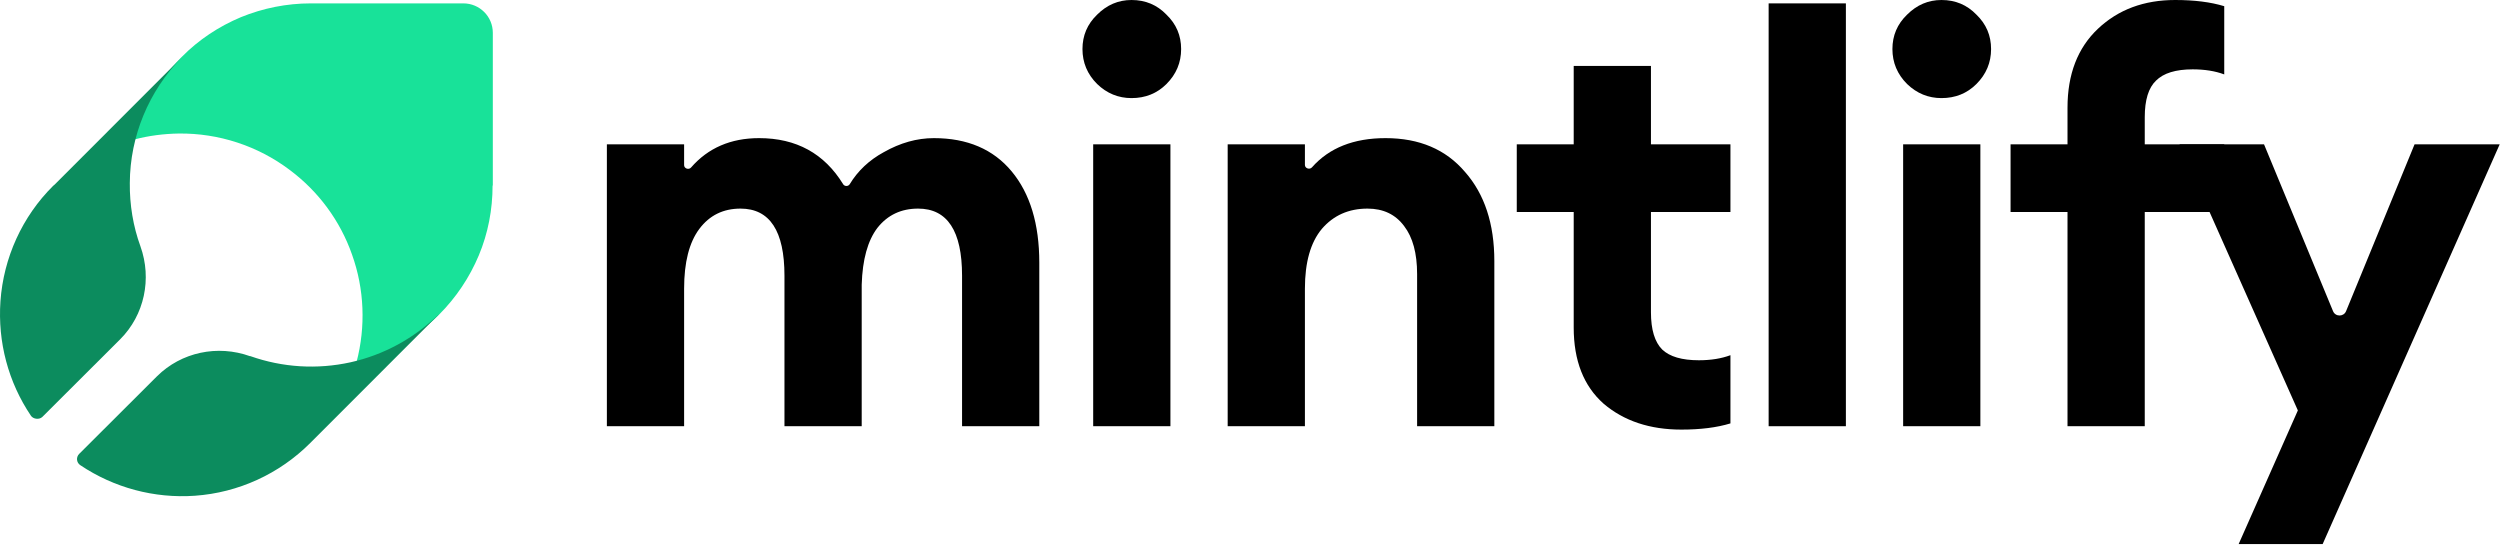
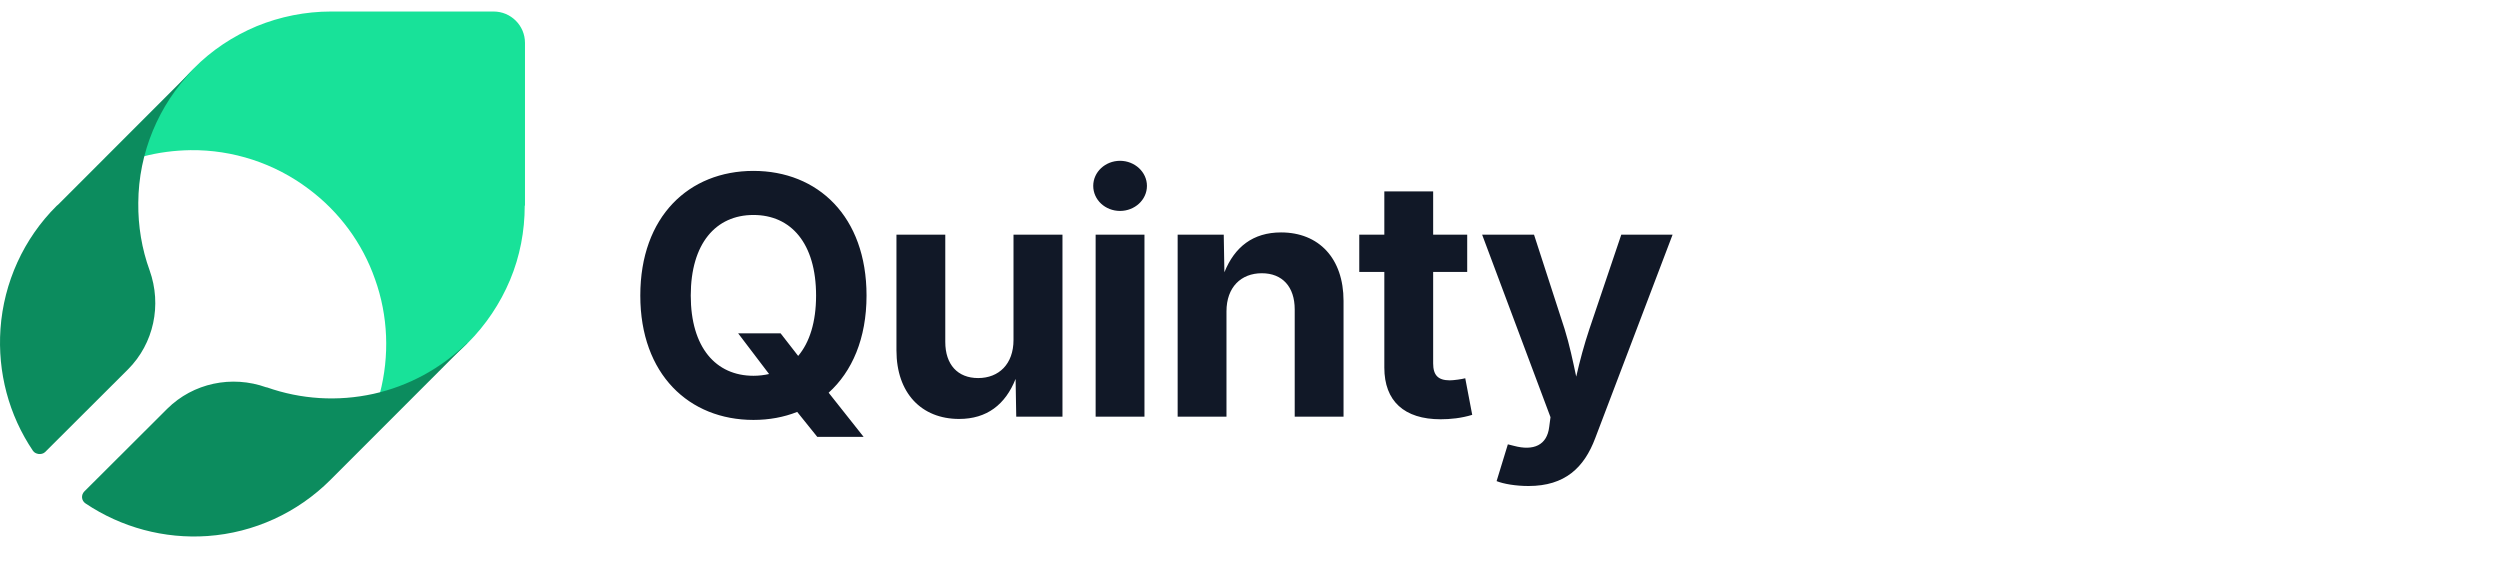
- <svg xmlns="http://www.w3.org/2000/svg" width="1682" height="367" viewBox="0 0 1682 367" fill="none">
-   <path d="M1562.69 366.037H1506.17L1546 276.14L1466.34 97.105H1523.24L1569.66 209.337C1571.28 213.26 1576.84 213.253 1578.45 209.325L1624.52 97.105H1681.79L1562.69 366.037Z" fill="black" />
-   <path d="M1391.02 286.761V142.622H1352.71V97.104H1391.02V72.449C1391.02 49.943 1397.85 32.242 1411.5 19.345C1425.16 6.448 1442.48 0 1463.47 0C1476.37 0 1487.37 1.391 1496.47 4.172V50.069C1490.4 47.793 1483.32 46.656 1475.23 46.656C1463.85 46.656 1455.63 49.184 1450.57 54.242C1445.51 59.046 1442.99 67.265 1442.99 78.897V97.104H1496.47V142.622H1442.99V286.761H1391.02Z" fill="black" />
-   <path d="M1306.22 66.001C1297.37 66.001 1289.66 62.84 1283.08 56.518C1276.51 49.943 1273.22 42.104 1273.22 33C1273.22 23.897 1276.51 16.184 1283.08 9.862C1289.66 3.287 1297.37 0 1306.22 0C1315.58 0 1323.42 3.287 1329.74 9.862C1336.31 16.184 1339.6 23.897 1339.6 33C1339.6 42.104 1336.31 49.943 1329.74 56.518C1323.42 62.84 1315.58 66.001 1306.22 66.001ZM1280.43 286.761V97.104H1332.39V286.761H1280.43Z" fill="black" />
-   <path d="M1189.94 286.761V2.276H1241.91V286.761H1189.94Z" fill="black" />
-   <path d="M1131.24 289.037C1110 289.037 1092.55 283.221 1078.89 271.588C1065.49 259.703 1058.79 242.634 1058.79 220.381V142.622H1020.48V97.104H1058.79V44.38H1110.76V97.104H1164.24V142.622H1110.76V210.14C1110.76 221.772 1113.29 230.117 1118.34 235.174C1123.4 239.979 1131.62 242.381 1143 242.381C1151.09 242.381 1158.17 241.243 1164.24 238.967V284.864C1155.14 287.646 1144.14 289.037 1131.24 289.037Z" fill="black" />
-   <path d="M825.979 286.761V97.104H877.945V110.967C877.945 113.311 881.135 114.347 882.688 112.591C894.273 99.485 910.773 92.932 932.187 92.932C954.946 92.932 972.774 100.518 985.67 115.691C998.82 130.61 1005.39 150.587 1005.39 175.622V286.761H953.429V184.346C953.429 170.438 950.521 159.691 944.704 152.105C938.888 144.265 930.67 140.346 920.049 140.346C907.405 140.346 897.164 144.898 889.325 154.001C881.738 163.105 877.945 176.507 877.945 194.208V286.761H825.979Z" fill="black" />
-   <path d="M761.286 66.001C752.436 66.001 744.723 62.84 738.148 56.518C731.574 49.943 728.286 42.104 728.286 33C728.286 23.897 731.574 16.184 738.148 9.862C744.723 3.287 752.436 0 761.286 0C770.643 0 778.482 3.287 784.804 9.862C791.379 16.184 794.666 23.897 794.666 33C794.666 42.104 791.379 49.943 784.804 56.518C778.482 62.84 770.643 66.001 761.286 66.001ZM735.493 286.761V97.104H787.459V286.761H735.493Z" fill="black" />
-   <path d="M647.273 286.761V185.484C647.273 155.392 637.411 140.346 617.686 140.346C606.307 140.346 597.204 144.645 590.376 153.243C583.801 161.84 580.261 174.61 579.755 191.553V286.761H527.789V185.484C527.789 155.392 517.927 140.346 498.203 140.346C486.571 140.346 477.341 144.898 470.513 154.001C463.685 163.105 460.272 176.507 460.272 194.208V286.761H408.306V97.104H460.272V111.103C460.272 113.435 463.407 114.462 464.939 112.704C476.419 99.522 491.68 92.932 510.72 92.932C535.742 92.932 554.588 103.262 567.259 123.923C568.258 125.553 570.718 125.527 571.712 123.894C577.189 114.891 584.802 107.731 594.548 102.415C605.675 96.093 616.928 92.932 628.307 92.932C650.813 92.932 668.261 100.392 680.652 115.311C693.043 130.231 699.239 150.714 699.239 176.76V286.761H647.273Z" fill="black" />
-   <path d="M331.569 124.833V22.09C331.569 11.065 322.625 2.276 311.764 2.276H209.069C192.938 2.276 176.967 5.472 162.113 11.544C147.26 17.775 133.685 26.724 122.345 38.228L121.546 39.027C106.533 54.207 95.833 73.062 90.402 93.834C100.145 91.277 110.206 89.999 120.268 89.839C147.1 89.52 173.453 98.148 194.855 114.287C214.18 128.668 228.873 148.481 236.859 171.331C245.164 194.5 246.122 219.746 239.893 243.554C260.496 238.122 279.503 227.416 294.675 212.396L295.474 211.597C306.813 200.252 315.917 186.67 322.145 171.81C328.374 156.95 331.409 140.971 331.409 124.833H331.569Z" fill="#18E299" />
-   <path d="M87.337 123.098C87.496 91.579 100.066 61.334 122.182 38.73L36.739 124.212C36.421 124.531 36.102 124.69 35.784 125.008C14.941 145.702 2.371 173.4 0.303 202.69C-1.607 230.07 5.553 257.131 20.828 279.736C22.285 281.892 26.238 282.601 28.466 280.532L80.813 228.319C97.202 211.923 102.293 187.568 94.497 165.759C89.564 152.229 87.178 137.743 87.337 123.098Z" fill="#0C8C5E" />
-   <path d="M294.976 211.605C278.587 227.683 258.062 238.826 235.786 243.761C213.351 248.695 190.121 247.263 168.482 239.622C168.482 239.622 168.323 239.622 168.164 239.622C146.365 231.822 122.022 236.916 105.633 253.153L53.285 305.365C51.057 307.594 51.376 311.255 54.081 313.006C76.674 328.128 103.724 335.451 131.091 333.541C160.368 331.471 187.894 318.896 208.737 298.043L209.533 297.247L294.976 211.764V211.605Z" fill="#0C8C5E" />
+ <svg xmlns="http://www.w3.org/2000/svg" width="600" height="140" viewBox="0 0 600 140" fill="none">
+   <g transform="scale(0.38) translate(0, 5)">
+     <path d="M331.569 124.833V22.09C331.569 11.065 322.625 2.276 311.764 2.276H209.069C192.938 2.276 176.967 5.472 162.113 11.544C147.26 17.775 133.685 26.724 122.345 38.228L121.546 39.027C106.533 54.207 95.833 73.062 90.402 93.834C100.145 91.277 110.206 89.999 120.268 89.839C147.1 89.52 173.453 98.148 194.855 114.287C214.18 128.668 228.873 148.481 236.859 171.331C245.164 194.5 246.122 219.746 239.893 243.554C260.496 238.122 279.503 227.416 294.675 212.396L295.474 211.597C306.813 200.252 315.917 186.67 322.145 171.81C328.374 156.95 331.409 140.971 331.409 124.833H331.569Z" fill="#18E299" />
+     <path d="M87.337 123.098C87.496 91.579 100.066 61.334 122.182 38.73L36.739 124.212C36.421 124.531 36.102 124.69 35.784 125.008C14.941 145.702 2.371 173.4 0.303 202.69C-1.607 230.07 5.553 257.131 20.828 279.736C22.285 281.892 26.238 282.601 28.466 280.532L80.813 228.319C97.202 211.923 102.293 187.568 94.497 165.759C89.564 152.229 87.178 137.743 87.337 123.098Z" fill="#0C8C5E" />
+     <path d="M294.976 211.605C278.587 227.683 258.062 238.826 235.786 243.761C213.351 248.695 190.121 247.263 168.482 239.622C168.482 239.622 168.323 239.622 168.164 239.622C146.365 231.822 122.022 236.916 105.633 253.153L53.285 305.365C51.057 307.594 51.376 311.255 54.081 313.006C76.674 328.128 103.724 335.451 131.091 333.541C160.368 331.471 187.894 318.896 208.737 298.043L209.533 297.247L294.976 211.764V211.605Z" fill="#0C8C5E" />
+   </g>
+   <text x="150" y="100" font-family="system-ui, -apple-system, 'Segoe UI', sans-serif" font-size="80" font-weight="700" fill="#111827" letter-spacing="-2">Quinty</text>
</svg>
